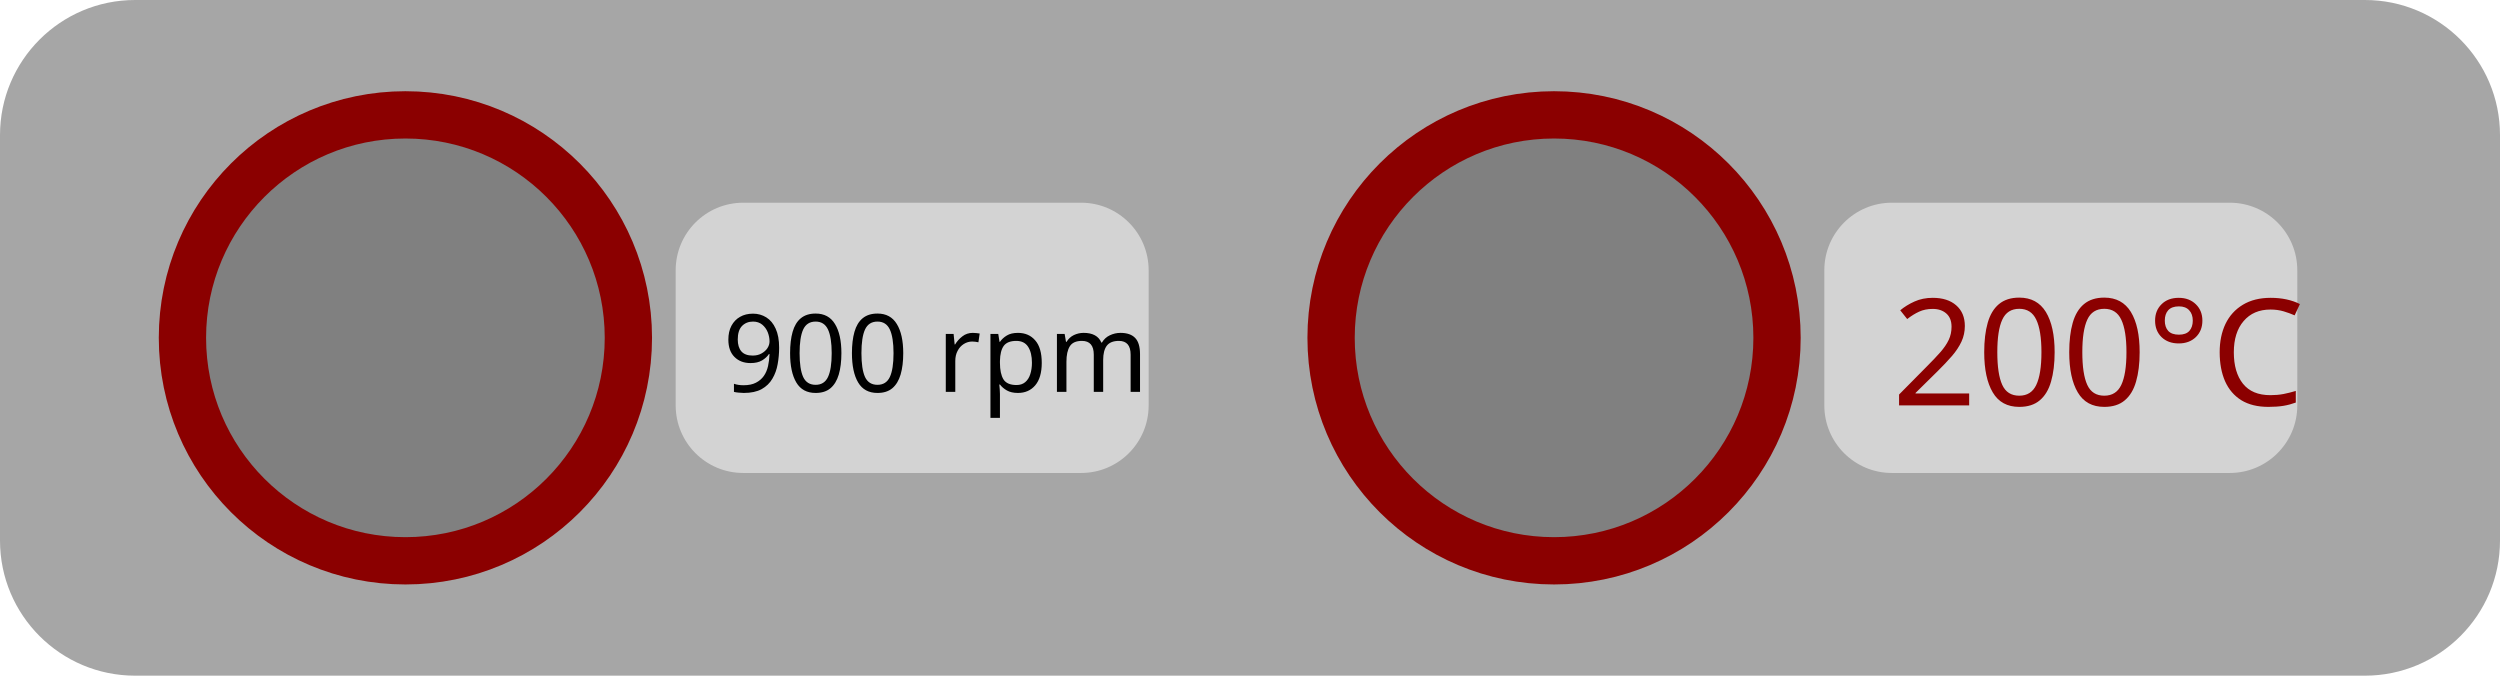
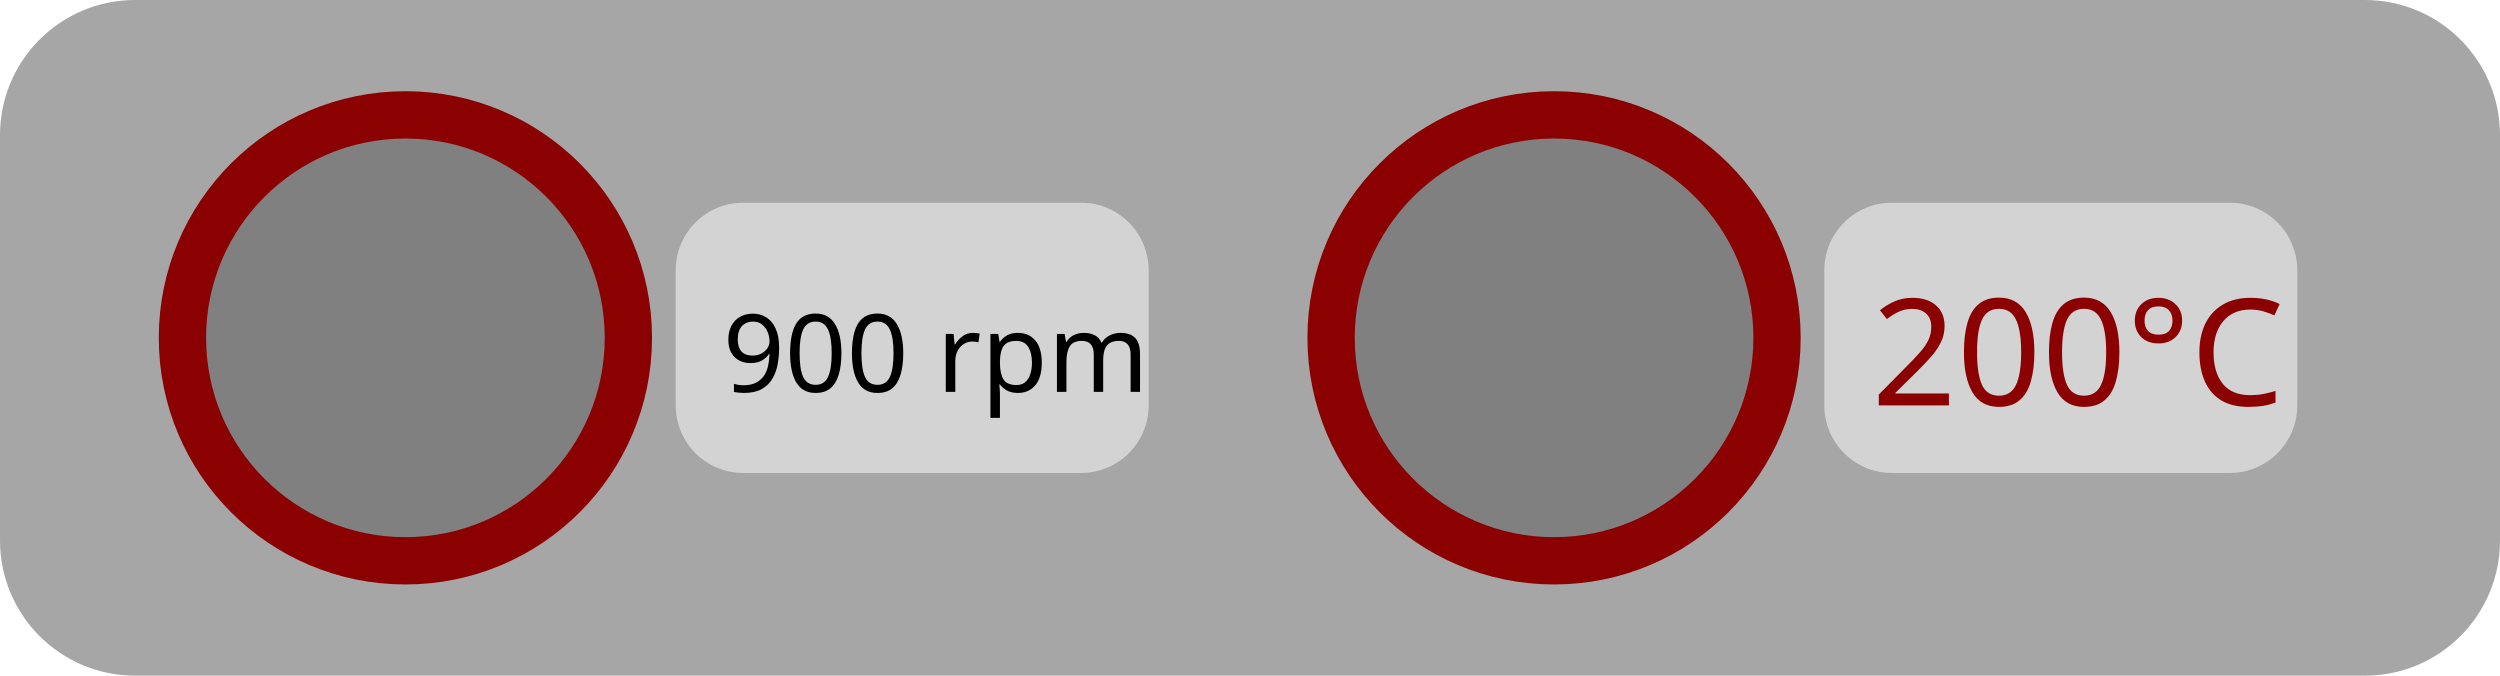
<svg xmlns="http://www.w3.org/2000/svg" text-rendering="geometricPrecision" viewBox="0 0 370 100" shape-rendering="geometricPrecision" style="white-space: pre;">
  <rect rx="20" ry="20" width="370" height="100" stroke="none" fill="#a6a6a6" stroke-width="1px" transform="translate(0,-250) translate(0,250)" />
  <ellipse stroke="#8b0000" stroke-width="7px" fill="#808080" rx="33" ry="33" transform="translate(0,-250) translate(60,300)" />
  <ellipse stroke="#8b0000" stroke-width="7px" fill="#808080" rx="33" ry="33" transform="translate(0,-250) translate(230,300)" />
  <rect rx="10" ry="10" width="70" height="40" stroke="none" fill="#d3d3d3" stroke-width="1px" transform="translate(0,-250) translate(100,280)" />
  <rect rx="10" ry="10" width="70" height="40" stroke="none" fill="#d3d3d3" stroke-width="1px" transform="translate(0,-250) translate(270,280)" />
  <text font-size="16" font-family="impact" stroke="none" fill="#000000" stroke-width="1px" transform="translate(0,-250) translate(107,308)">900 rpm</text>
-   <text font-size="22" font-family="impact" fill="#8b0000" stroke="none" stroke-width="1px" transform="translate(280,60)">200°C</text>
+   <text font-size="22" font-family="impact" fill="#8b0000" stroke="none" stroke-width="1px" transform="translate(277,60)">200°C</text>
</svg>
